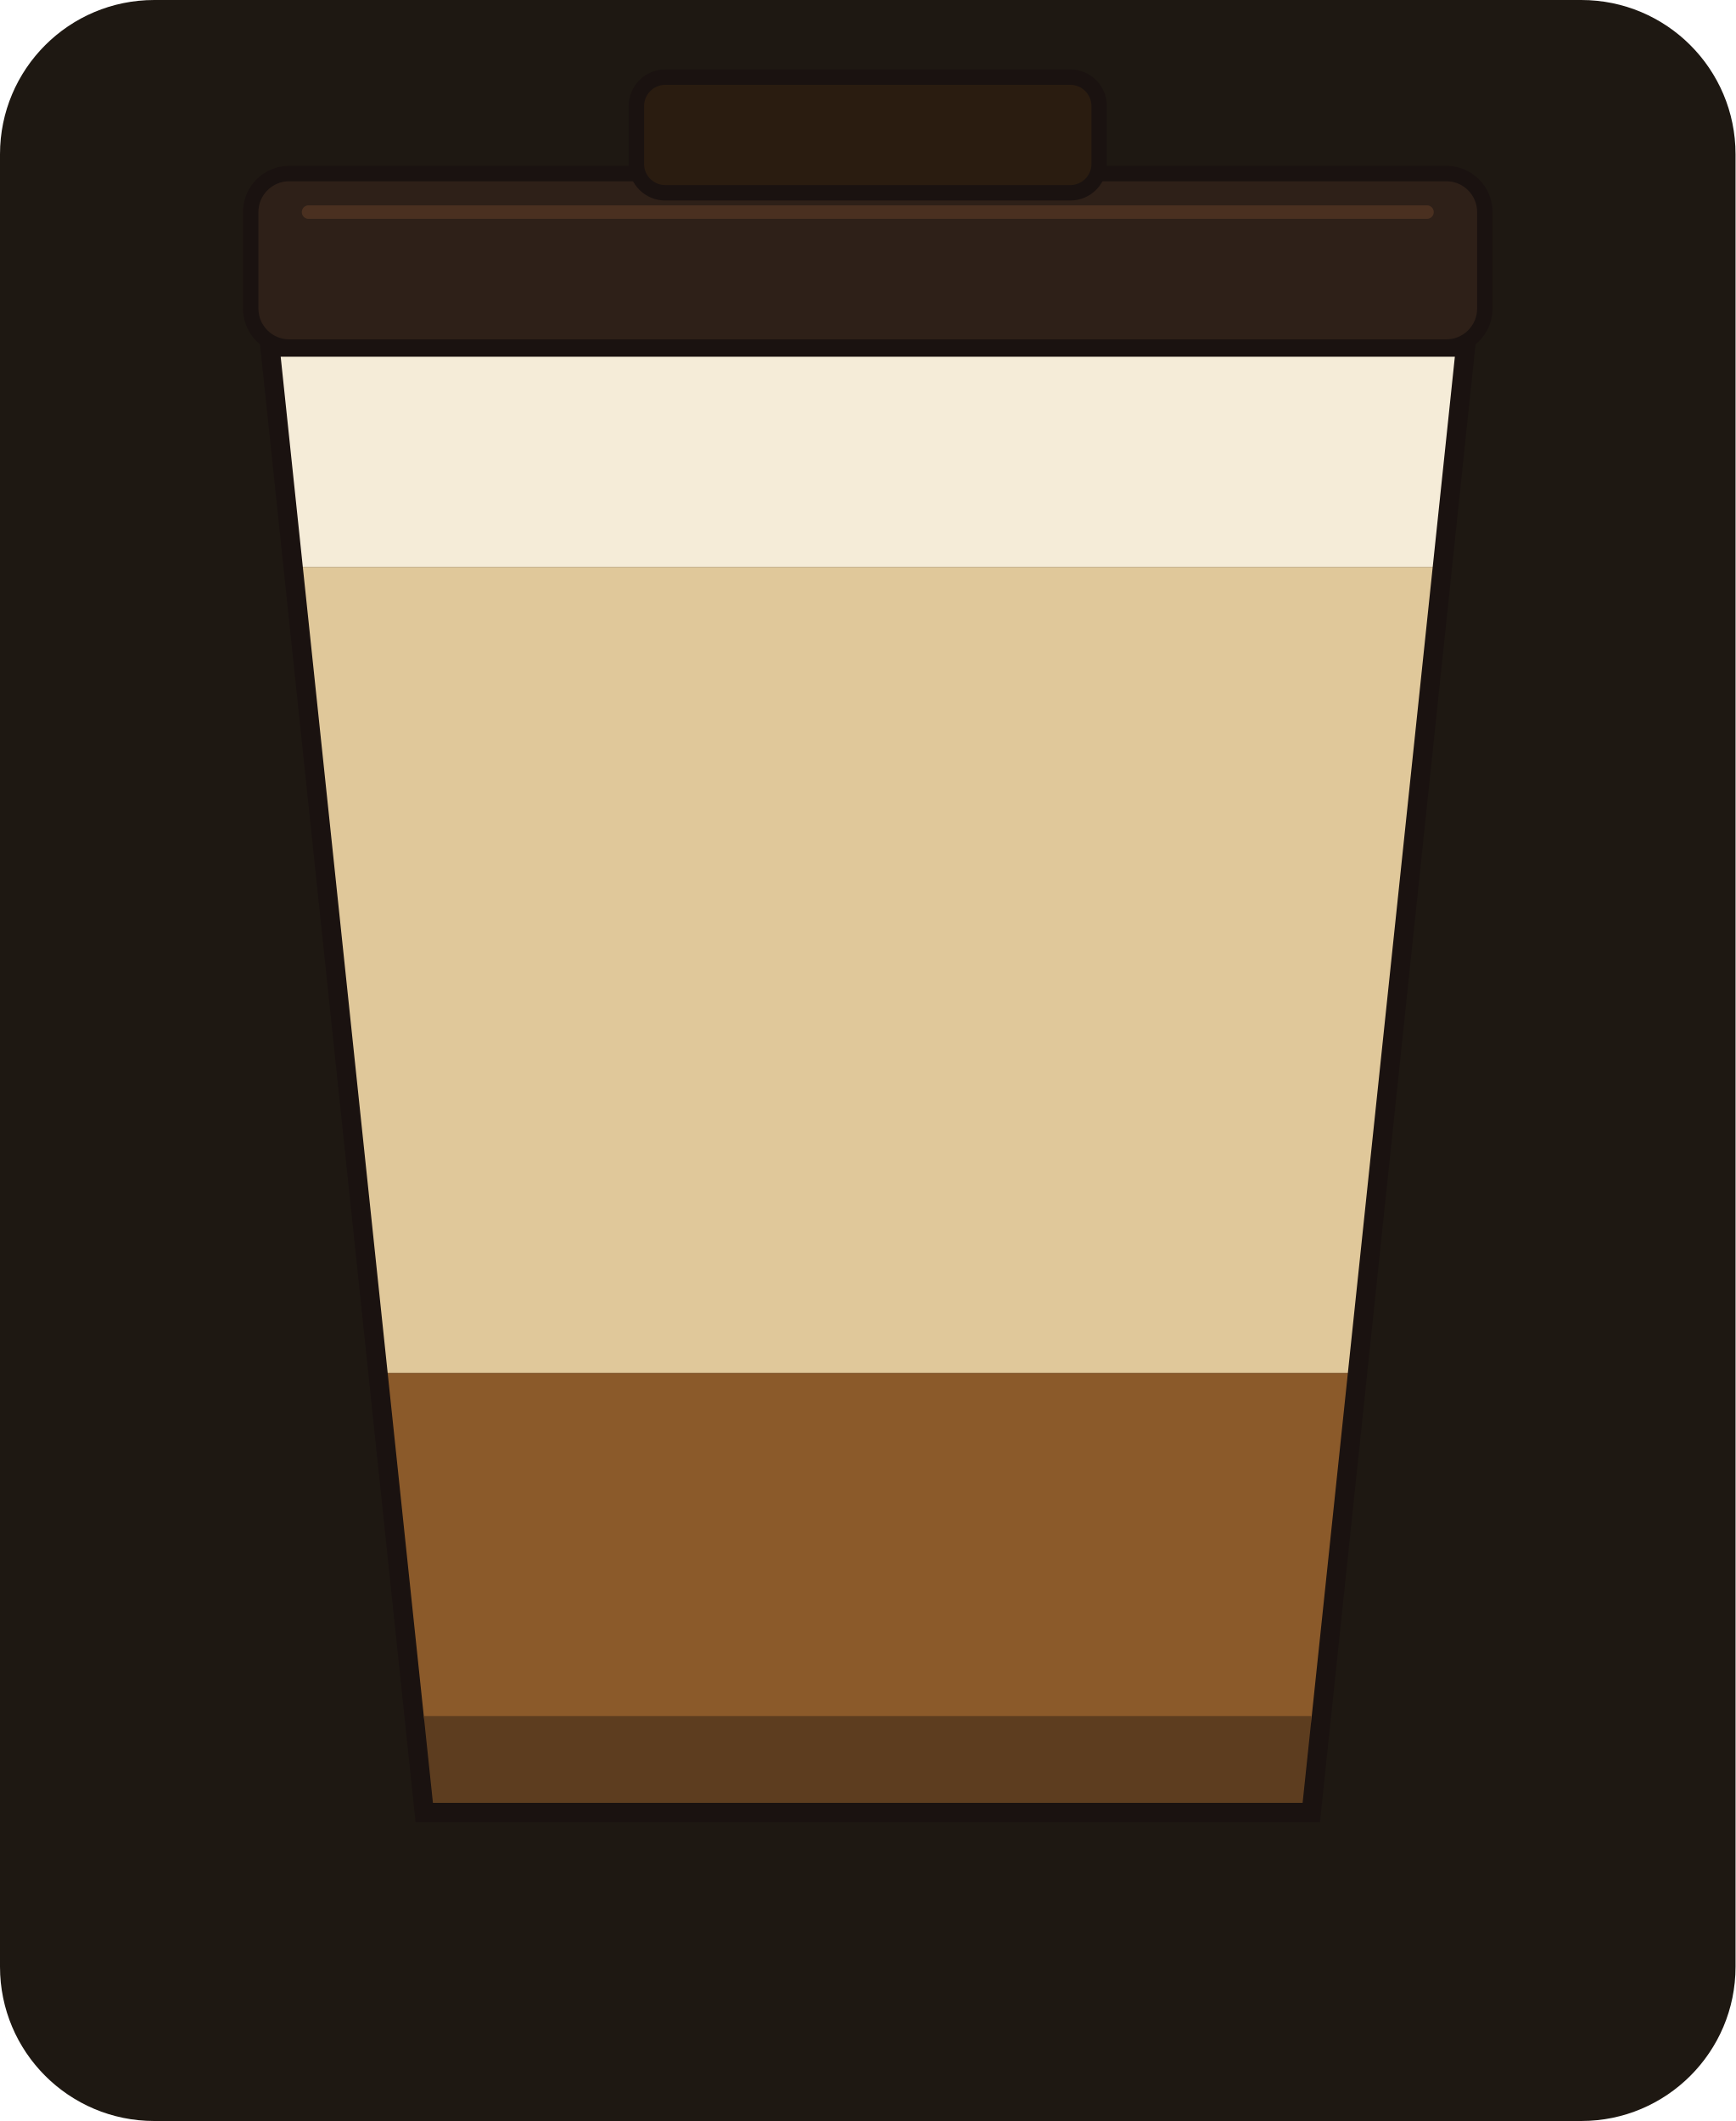
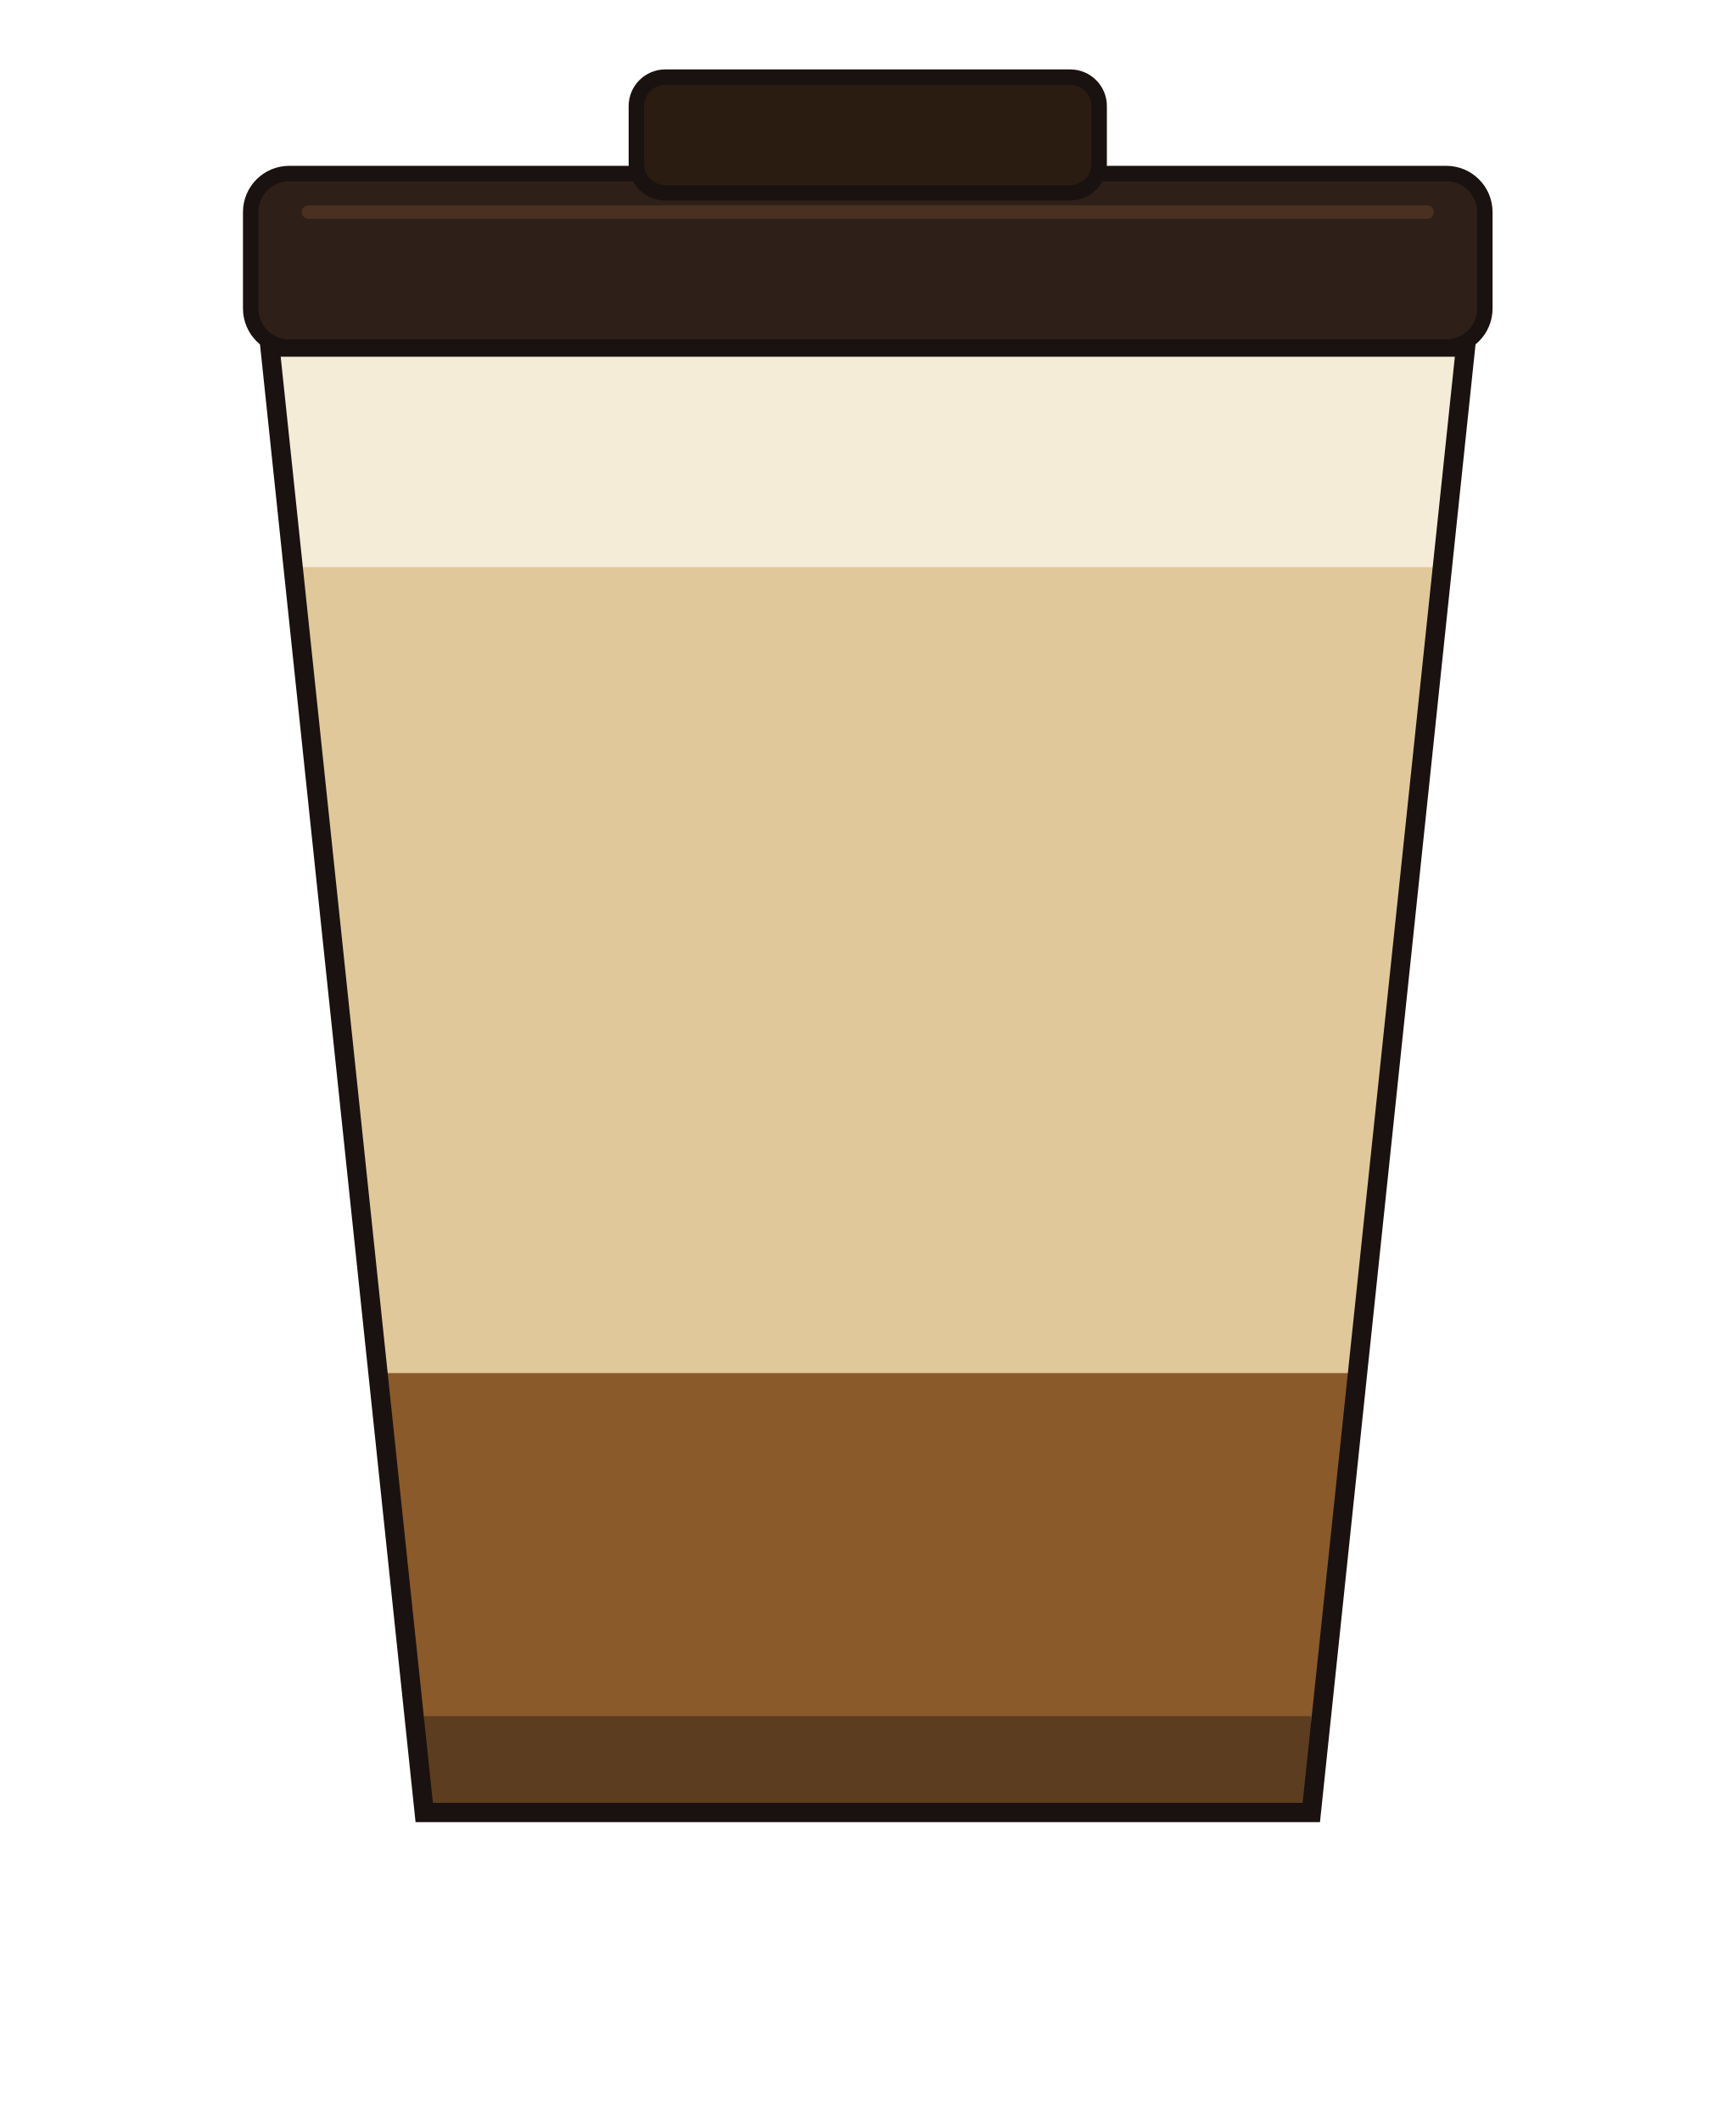
<svg xmlns="http://www.w3.org/2000/svg" width="90" height="110" viewBox="0 0 90 110">
-   <rect width="90" height="110" fill="#1e1812" rx="8" />
  <defs>
    <clipPath id="c_white_chocolate">
      <path d="M14,18 L76,18 L68,94 L22,94 Z" />
    </clipPath>
  </defs>
  <polygon points="19.6,71.2 70.4,71.2 68.0,94.0 22.0,94.0" fill="#8B5A2A" clip-path="url(#c_white_chocolate)" />
  <polygon points="15.2,29.4 74.8,29.4 70.4,71.2 19.6,71.2" fill="#E0C89A" clip-path="url(#c_white_chocolate)" />
  <polygon points="14.0,18.0 76.0,18.0 74.8,29.4 15.2,29.4" fill="#F5ECD8" clip-path="url(#c_white_chocolate)" />
  <path d="M14,18 L76,18 L68,94 L22,94 Z" fill="none" stroke="#1a1210" stroke-width="1" />
  <rect x="22" y="89" width="46" height="5" fill="#1a1210" opacity="0.4" clip-path="url(#c_white_chocolate)" />
  <rect x="13" y="9" width="64" height="9" rx="2" fill="#2e2018" stroke="#1a1210" stroke-width="0.8" />
  <line x1="16" y1="11" x2="74" y2="11" stroke="#4a3020" stroke-width="0.7" stroke-linecap="round" />
  <rect x="33" y="4" width="24" height="6" rx="1.5" fill="#2a1c10" stroke="#1a1210" stroke-width="0.8" />
</svg>
